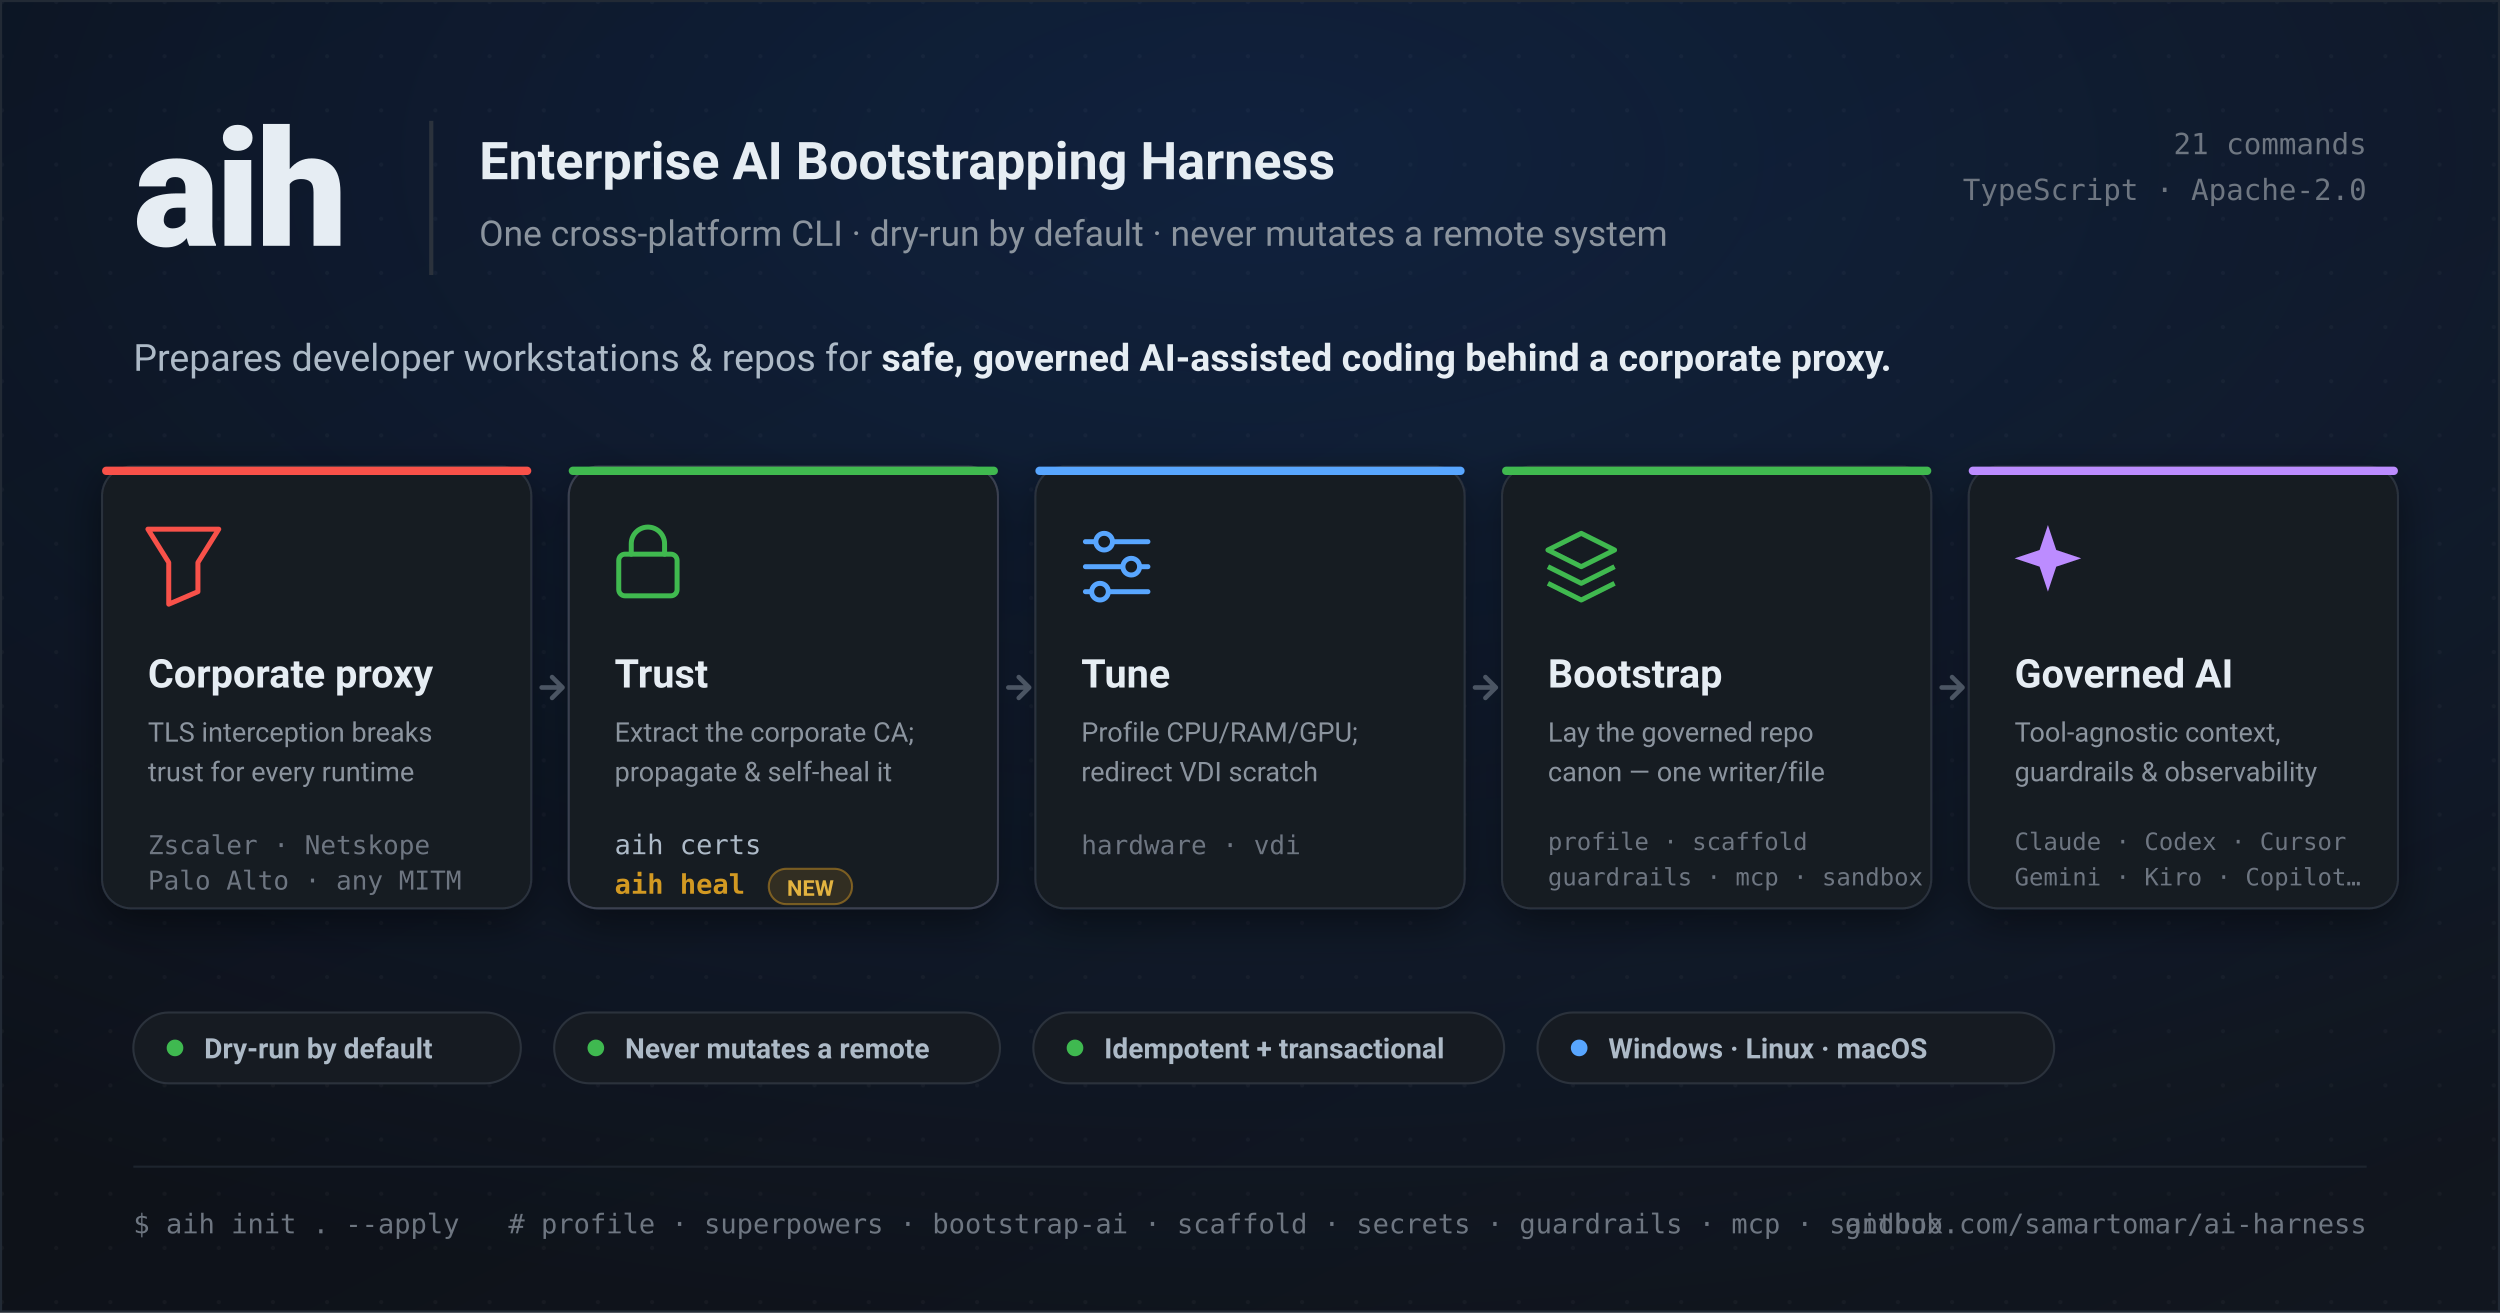
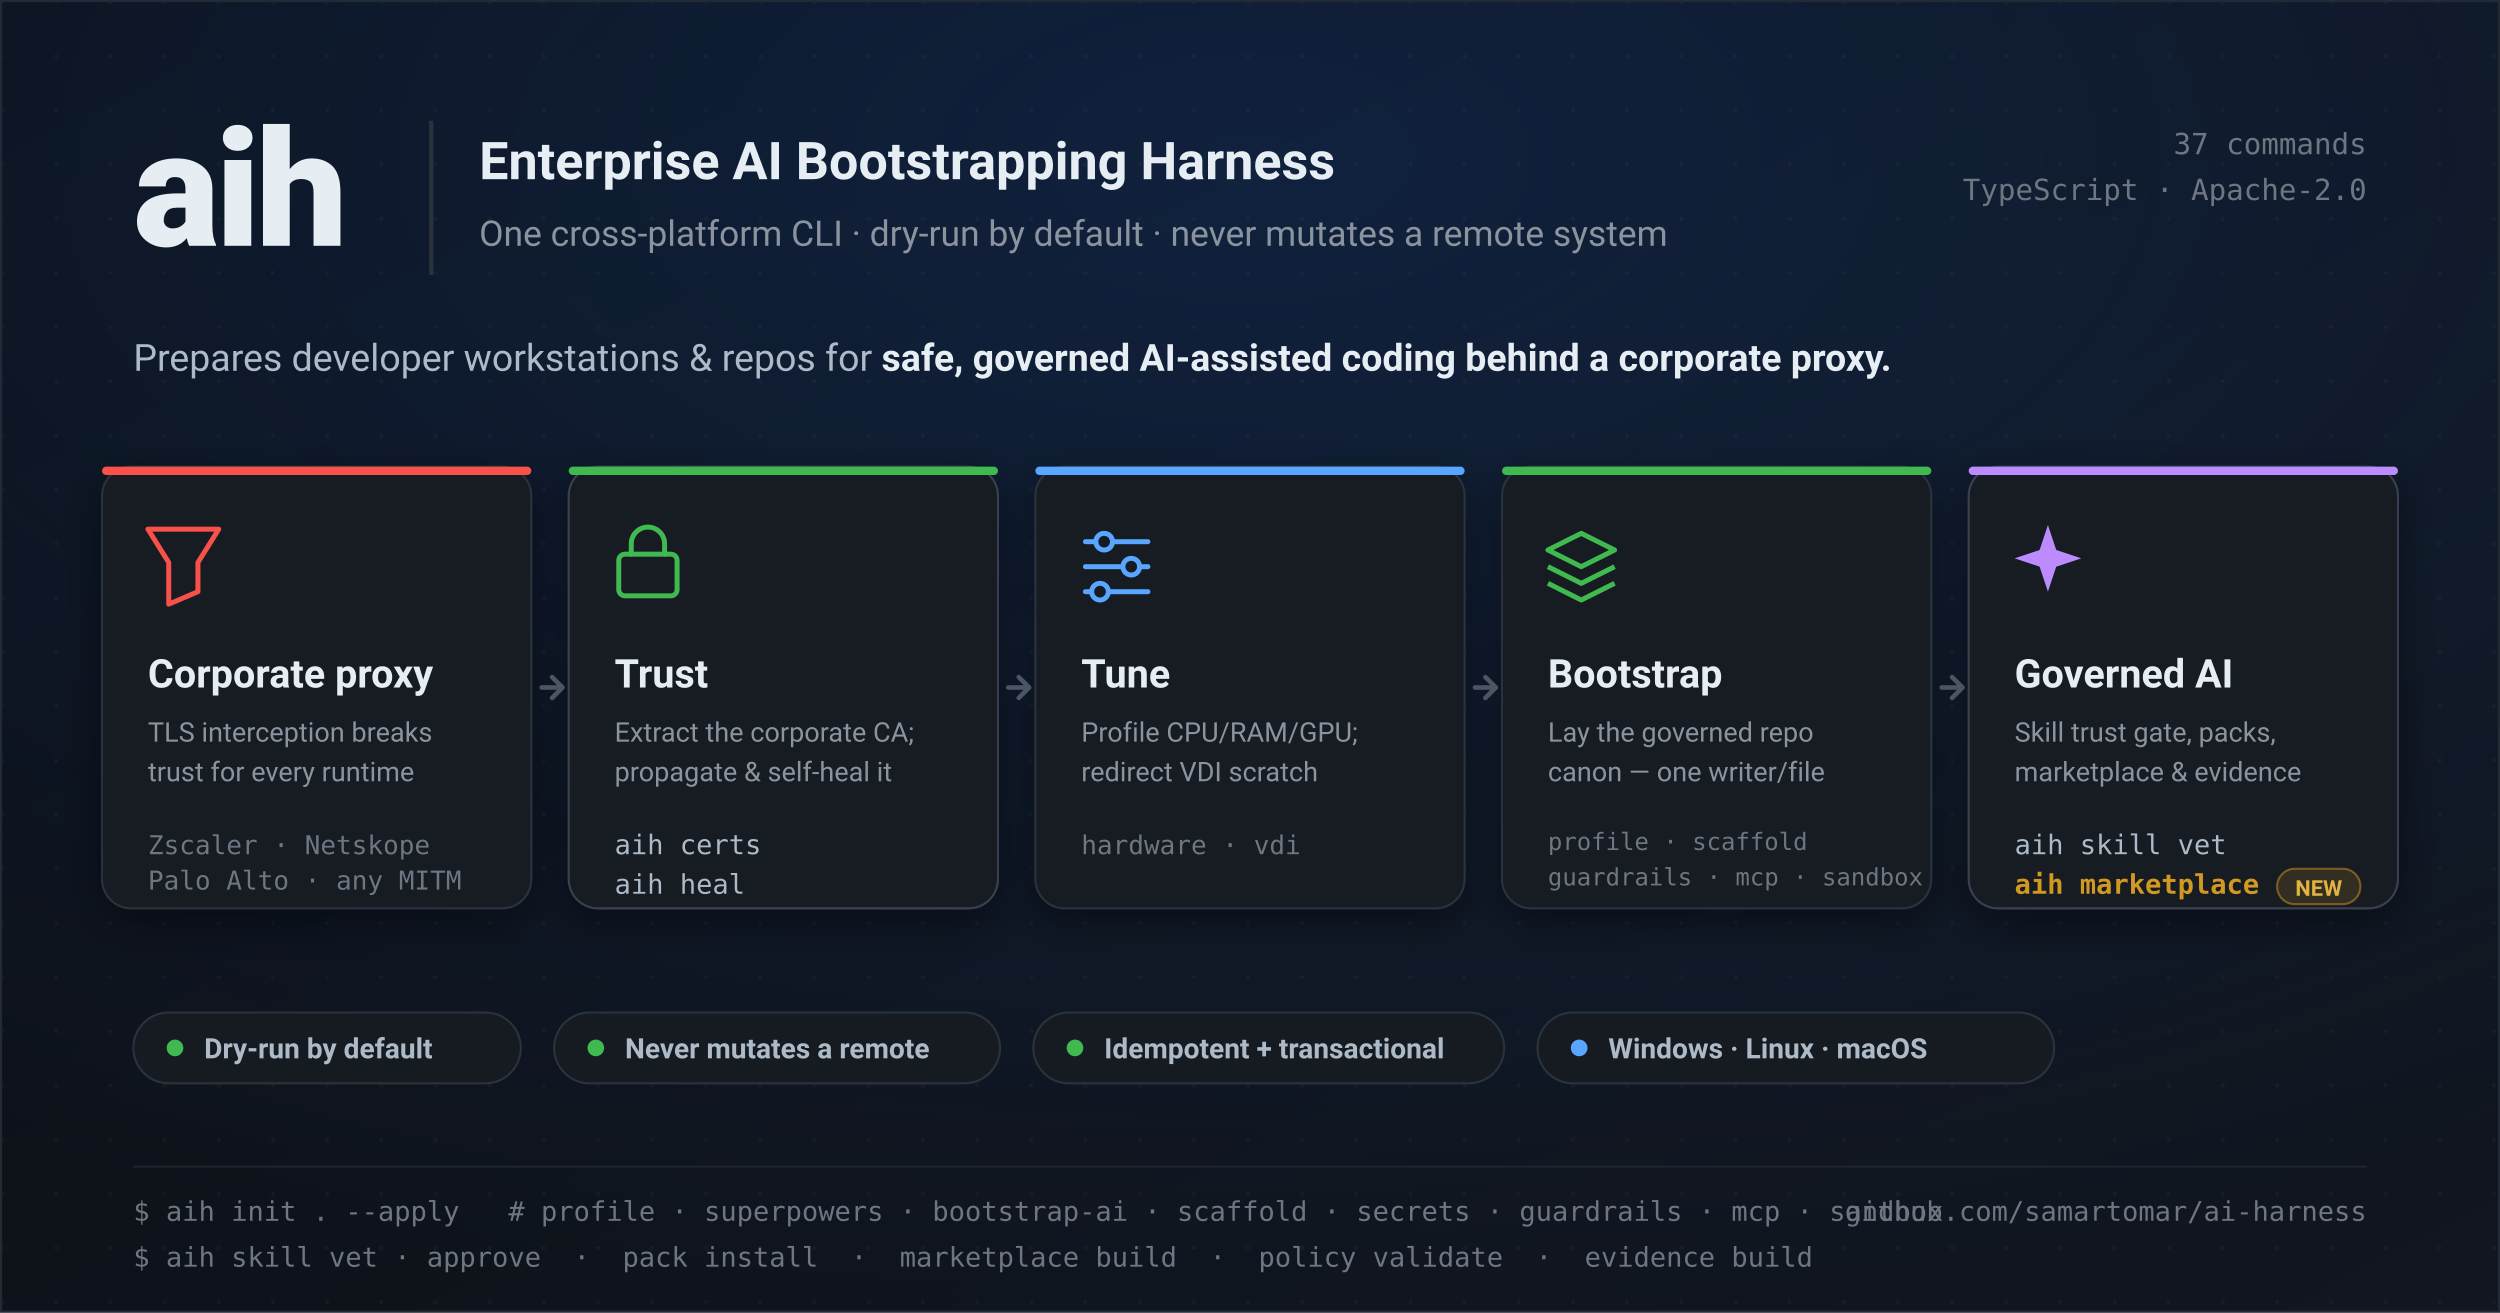
<svg xmlns="http://www.w3.org/2000/svg" width="1200" height="630" viewBox="0 0 1200 630" font-family="ui-sans-serif, -apple-system, Segoe UI, Roboto, sans-serif">
  <defs>
    <linearGradient id="bg" x1="0" y1="0" x2="1" y2="1">
      <stop offset="0" stop-color="#0b0e14" />
      <stop offset="1" stop-color="#11161f" />
    </linearGradient>
    <radialGradient id="glow" cx="0.5" cy="0.12" r="0.9">
      <stop offset="0" stop-color="#1f6feb" stop-opacity="0.18" />
      <stop offset="1" stop-color="#1f6feb" stop-opacity="0" />
    </radialGradient>
    <pattern id="dots" width="26" height="26" patternUnits="userSpaceOnUse">
      <circle cx="1" cy="1" r="1" fill="#ffffff" fill-opacity="0.035" />
    </pattern>
    <filter id="soft" x="-20%" y="-20%" width="140%" height="140%">
      <feDropShadow dx="0" dy="6" stdDeviation="10" flood-color="#000000" flood-opacity="0.45" />
    </filter>
  </defs>
  <rect width="1200" height="630" fill="url(#bg)" />
  <rect width="1200" height="630" fill="url(#dots)" />
  <rect width="1200" height="630" fill="url(#glow)" />
  <rect x="0.5" y="0.5" width="1199" height="629" rx="0" fill="none" stroke="#222a35" stroke-width="1" />
  <text x="64" y="118" font-size="78" font-weight="800" fill="#e6edf3" letter-spacing="-2">aih</text>
  <rect x="206" y="58" width="2" height="74" fill="#2b323c" />
  <text x="230" y="86" font-size="25" font-weight="700" fill="#e6edf3">Enterprise AI Bootstrapping Harness</text>
  <text x="230" y="118" font-size="17" fill="#8b949e">One cross-platform CLI · dry-run by default · never mutates a remote system</text>
  <g transform="translate(1136,74)" text-anchor="end">
-     <text x="0" y="0" font-size="14" fill="#6e7681" font-family="ui-monospace, SFMono-Regular, Menlo, monospace">21 commands</text>
+     <text x="0" y="0" font-size="14" fill="#6e7681" font-family="ui-monospace, SFMono-Regular, Menlo, monospace">37 commands</text>
    <text x="0" y="22" font-size="14" fill="#6e7681" font-family="ui-monospace, SFMono-Regular, Menlo, monospace">TypeScript · Apache-2.0</text>
  </g>
  <text x="64" y="178" font-size="18" fill="#adbac7">Prepares developer workstations &amp; repos for <tspan fill="#e6edf3" font-weight="600">safe, governed AI-assisted coding behind a corporate proxy.</tspan>
  </text>
  <g filter="url(#soft)">
    <g transform="translate(49,224)">
      <rect width="206" height="212" rx="14" fill="#151a22" stroke="#2b323c" />
      <rect width="206" height="4" rx="2" fill="#f85149" />
      <g transform="translate(22,30)" stroke="#f85149" stroke-width="2.4" fill="none" stroke-linejoin="round" stroke-linecap="round">
        <path d="M0 0 H34 L24 16 V30 L10 36 V16 Z" />
      </g>
      <text x="22" y="106" font-size="19" font-weight="700" fill="#e6edf3">Corporate proxy</text>
      <text x="22" y="132" font-size="13" fill="#8b949e">TLS interception breaks</text>
      <text x="22" y="151" font-size="13" fill="#8b949e">trust for every runtime</text>
      <text x="22" y="186" font-size="12.5" fill="#6e7681" font-family="ui-monospace, Menlo, monospace">Zscaler · Netskope</text>
      <text x="22" y="203" font-size="12.5" fill="#6e7681" font-family="ui-monospace, Menlo, monospace">Palo Alto · any MITM</text>
    </g>
    <g transform="translate(273,224)">
      <rect width="206" height="212" rx="14" fill="#151a22" stroke="#3a4150" />
      <rect width="206" height="4" rx="2" fill="#3fb950" />
      <g transform="translate(22,28)" stroke="#3fb950" stroke-width="2.4" fill="none" stroke-linecap="round">
        <rect x="2" y="14" width="28" height="20" rx="3" />
        <path d="M8 14 V9 a8 8 0 0 1 16 0 V14" />
      </g>
      <text x="22" y="106" font-size="19" font-weight="700" fill="#e6edf3">Trust</text>
      <text x="22" y="132" font-size="13" fill="#8b949e">Extract the corporate CA;</text>
      <text x="22" y="151" font-size="13" fill="#8b949e">propagate &amp; self-heal it</text>
      <g transform="translate(22,172)">
        <text x="0" y="14" font-size="13" fill="#adbac7" font-family="ui-monospace, Menlo, monospace">aih certs</text>
-         <text x="0" y="33" font-size="13" fill="#d29922" font-family="ui-monospace, Menlo, monospace" font-weight="700">aih heal</text>
-         <g transform="translate(74,21)">
-           <rect width="40" height="17" rx="8.5" fill="#d29922" fill-opacity="0.16" stroke="#d29922" stroke-opacity="0.5" />
-           <text x="20" y="13" font-size="10.5" font-weight="700" fill="#e3b341" text-anchor="middle">NEW</text>
-         </g>
+         <text x="0" y="33" font-size="13" fill="#adbac7" font-family="ui-monospace, Menlo, monospace">aih heal</text>
      </g>
    </g>
    <g transform="translate(497,224)">
      <rect width="206" height="212" rx="14" fill="#151a22" stroke="#2b323c" />
      <rect width="206" height="4" rx="2" fill="#58a6ff" />
      <g transform="translate(22,30)" stroke="#58a6ff" stroke-width="2.4" fill="none" stroke-linecap="round">
        <path d="M2 6 H32 M2 18 H32 M2 30 H32" />
        <circle cx="11" cy="6" r="4" fill="#151a22" />
        <circle cx="24" cy="18" r="4" fill="#151a22" />
        <circle cx="9" cy="30" r="4" fill="#151a22" />
      </g>
      <text x="22" y="106" font-size="19" font-weight="700" fill="#e6edf3">Tune</text>
      <text x="22" y="132" font-size="13" fill="#8b949e">Profile CPU/RAM/GPU;</text>
      <text x="22" y="151" font-size="13" fill="#8b949e">redirect VDI scratch</text>
      <text x="22" y="186" font-size="12.5" fill="#6e7681" font-family="ui-monospace, Menlo, monospace">hardware · vdi</text>
    </g>
    <g transform="translate(721,224)">
      <rect width="206" height="212" rx="14" fill="#151a22" stroke="#2b323c" />
      <rect width="206" height="4" rx="2" fill="#3fb950" />
      <g transform="translate(22,28)" stroke="#3fb950" stroke-width="2.4" fill="none" stroke-linejoin="round">
        <path d="M16 4 L32 12 L16 20 L0 12 Z" />
        <path d="M0 20 L16 28 L32 20" />
        <path d="M0 28 L16 36 L32 28" />
      </g>
      <text x="22" y="106" font-size="19" font-weight="700" fill="#e6edf3">Bootstrap</text>
      <text x="22" y="132" font-size="13" fill="#8b949e">Lay the governed repo</text>
      <text x="22" y="151" font-size="13" fill="#8b949e">canon — one writer/file</text>
      <text x="22" y="184" font-size="11.5" fill="#6e7681" font-family="ui-monospace, Menlo, monospace">profile · scaffold</text>
      <text x="22" y="201" font-size="11.5" fill="#6e7681" font-family="ui-monospace, Menlo, monospace">guardrails · mcp · sandbox</text>
    </g>
    <g transform="translate(945,224)">
-       <rect width="206" height="212" rx="14" fill="#151a22" stroke="#2b323c" />
+       <rect width="206" height="212" rx="14" fill="#151a22" stroke="#3a4150" />
      <rect width="206" height="4" rx="2" fill="#bc8cff" />
      <g transform="translate(22,28)" fill="#bc8cff">
        <path d="M16 0 L20 12 L32 16 L20 20 L16 32 L12 20 L0 16 L12 12 Z" />
      </g>
      <text x="22" y="106" font-size="19" font-weight="700" fill="#e6edf3">Governed AI</text>
-       <text x="22" y="132" font-size="13" fill="#8b949e">Tool-agnostic context,</text>
-       <text x="22" y="151" font-size="13" fill="#8b949e">guardrails &amp; observability</text>
-       <text x="22" y="184" font-size="11.5" fill="#6e7681" font-family="ui-monospace, Menlo, monospace">Claude · Codex · Cursor</text>
-       <text x="22" y="201" font-size="11.5" fill="#6e7681" font-family="ui-monospace, Menlo, monospace">Gemini · Kiro · Copilot…</text>
+       <text x="22" y="132" font-size="13" fill="#8b949e">Skill trust gate, packs,</text>
+       <text x="22" y="151" font-size="13" fill="#8b949e">marketplace &amp; evidence</text>
+       <g transform="translate(22,172)">
+         <text x="0" y="14" font-size="13" fill="#adbac7" font-family="ui-monospace, Menlo, monospace">aih skill vet</text>
+         <text x="0" y="33" font-size="13" fill="#d29922" font-family="ui-monospace, Menlo, monospace" font-weight="700">aih marketplace</text>
+         <g transform="translate(126,21)">
+           <rect width="40" height="17" rx="8.5" fill="#d29922" fill-opacity="0.16" stroke="#d29922" stroke-opacity="0.5" />
+           <text x="20" y="13" font-size="10.5" font-weight="700" fill="#e3b341" text-anchor="middle">NEW</text>
+         </g>
+       </g>
    </g>
  </g>
  <g stroke="#4b5563" stroke-width="2.2" fill="none" stroke-linecap="round" stroke-linejoin="round">
    <path d="M260 330 h10 m-5 -5 l5 5 l-5 5" />
    <path d="M484 330 h10 m-5 -5 l5 5 l-5 5" />
    <path d="M708 330 h10 m-5 -5 l5 5 l-5 5" />
    <path d="M932 330 h10 m-5 -5 l5 5 l-5 5" />
  </g>
  <g transform="translate(64,486)" font-size="13.5" font-weight="600">
    <g>
      <rect width="186" height="34" rx="17" fill="#161b22" stroke="#2b323c" />
      <circle cx="20" cy="17" r="4" fill="#3fb950" />
      <text x="34" y="22" fill="#adbac7">Dry-run by default</text>
    </g>
    <g transform="translate(202,0)">
      <rect width="214" height="34" rx="17" fill="#161b22" stroke="#2b323c" />
      <circle cx="20" cy="17" r="4" fill="#3fb950" />
      <text x="34" y="22" fill="#adbac7">Never mutates a remote</text>
    </g>
    <g transform="translate(432,0)">
      <rect width="226" height="34" rx="17" fill="#161b22" stroke="#2b323c" />
      <circle cx="20" cy="17" r="4" fill="#3fb950" />
      <text x="34" y="22" fill="#adbac7">Idempotent + transactional</text>
    </g>
    <g transform="translate(674,0)">
      <rect width="248" height="34" rx="17" fill="#161b22" stroke="#2b323c" />
      <circle cx="20" cy="17" r="4" fill="#58a6ff" />
      <text x="34" y="22" fill="#adbac7">Windows · Linux · macOS</text>
    </g>
  </g>
  <line x1="64" y1="560" x2="1136" y2="560" stroke="#1d242e" />
-   <text x="64" y="592" font-size="13" fill="#6e7681" font-family="ui-monospace, SFMono-Regular, Menlo, monospace">$ aih init . --apply   #  profile · superpowers · bootstrap-ai · scaffold · secrets · guardrails · mcp · sandbox</text>
-   <text x="1136" y="592" font-size="13" fill="#6e7681" text-anchor="end" font-family="ui-monospace, Menlo, monospace">github.com/samartomar/ai-harness</text>
+   <text x="64" y="586" font-size="13" fill="#6e7681" font-family="ui-monospace, SFMono-Regular, Menlo, monospace">$ aih init . --apply   #  profile · superpowers · bootstrap-ai · scaffold · secrets · guardrails · mcp · sandbox</text>
+   <text x="64" y="608" font-size="13" fill="#6e7681" font-family="ui-monospace, SFMono-Regular, Menlo, monospace">$ aih skill vet · approve  ·  pack install  ·  marketplace build  ·  policy validate  ·  evidence build</text>
+   <text x="1136" y="586" font-size="13" fill="#6e7681" text-anchor="end" font-family="ui-monospace, Menlo, monospace">github.com/samartomar/ai-harness</text>
</svg>
